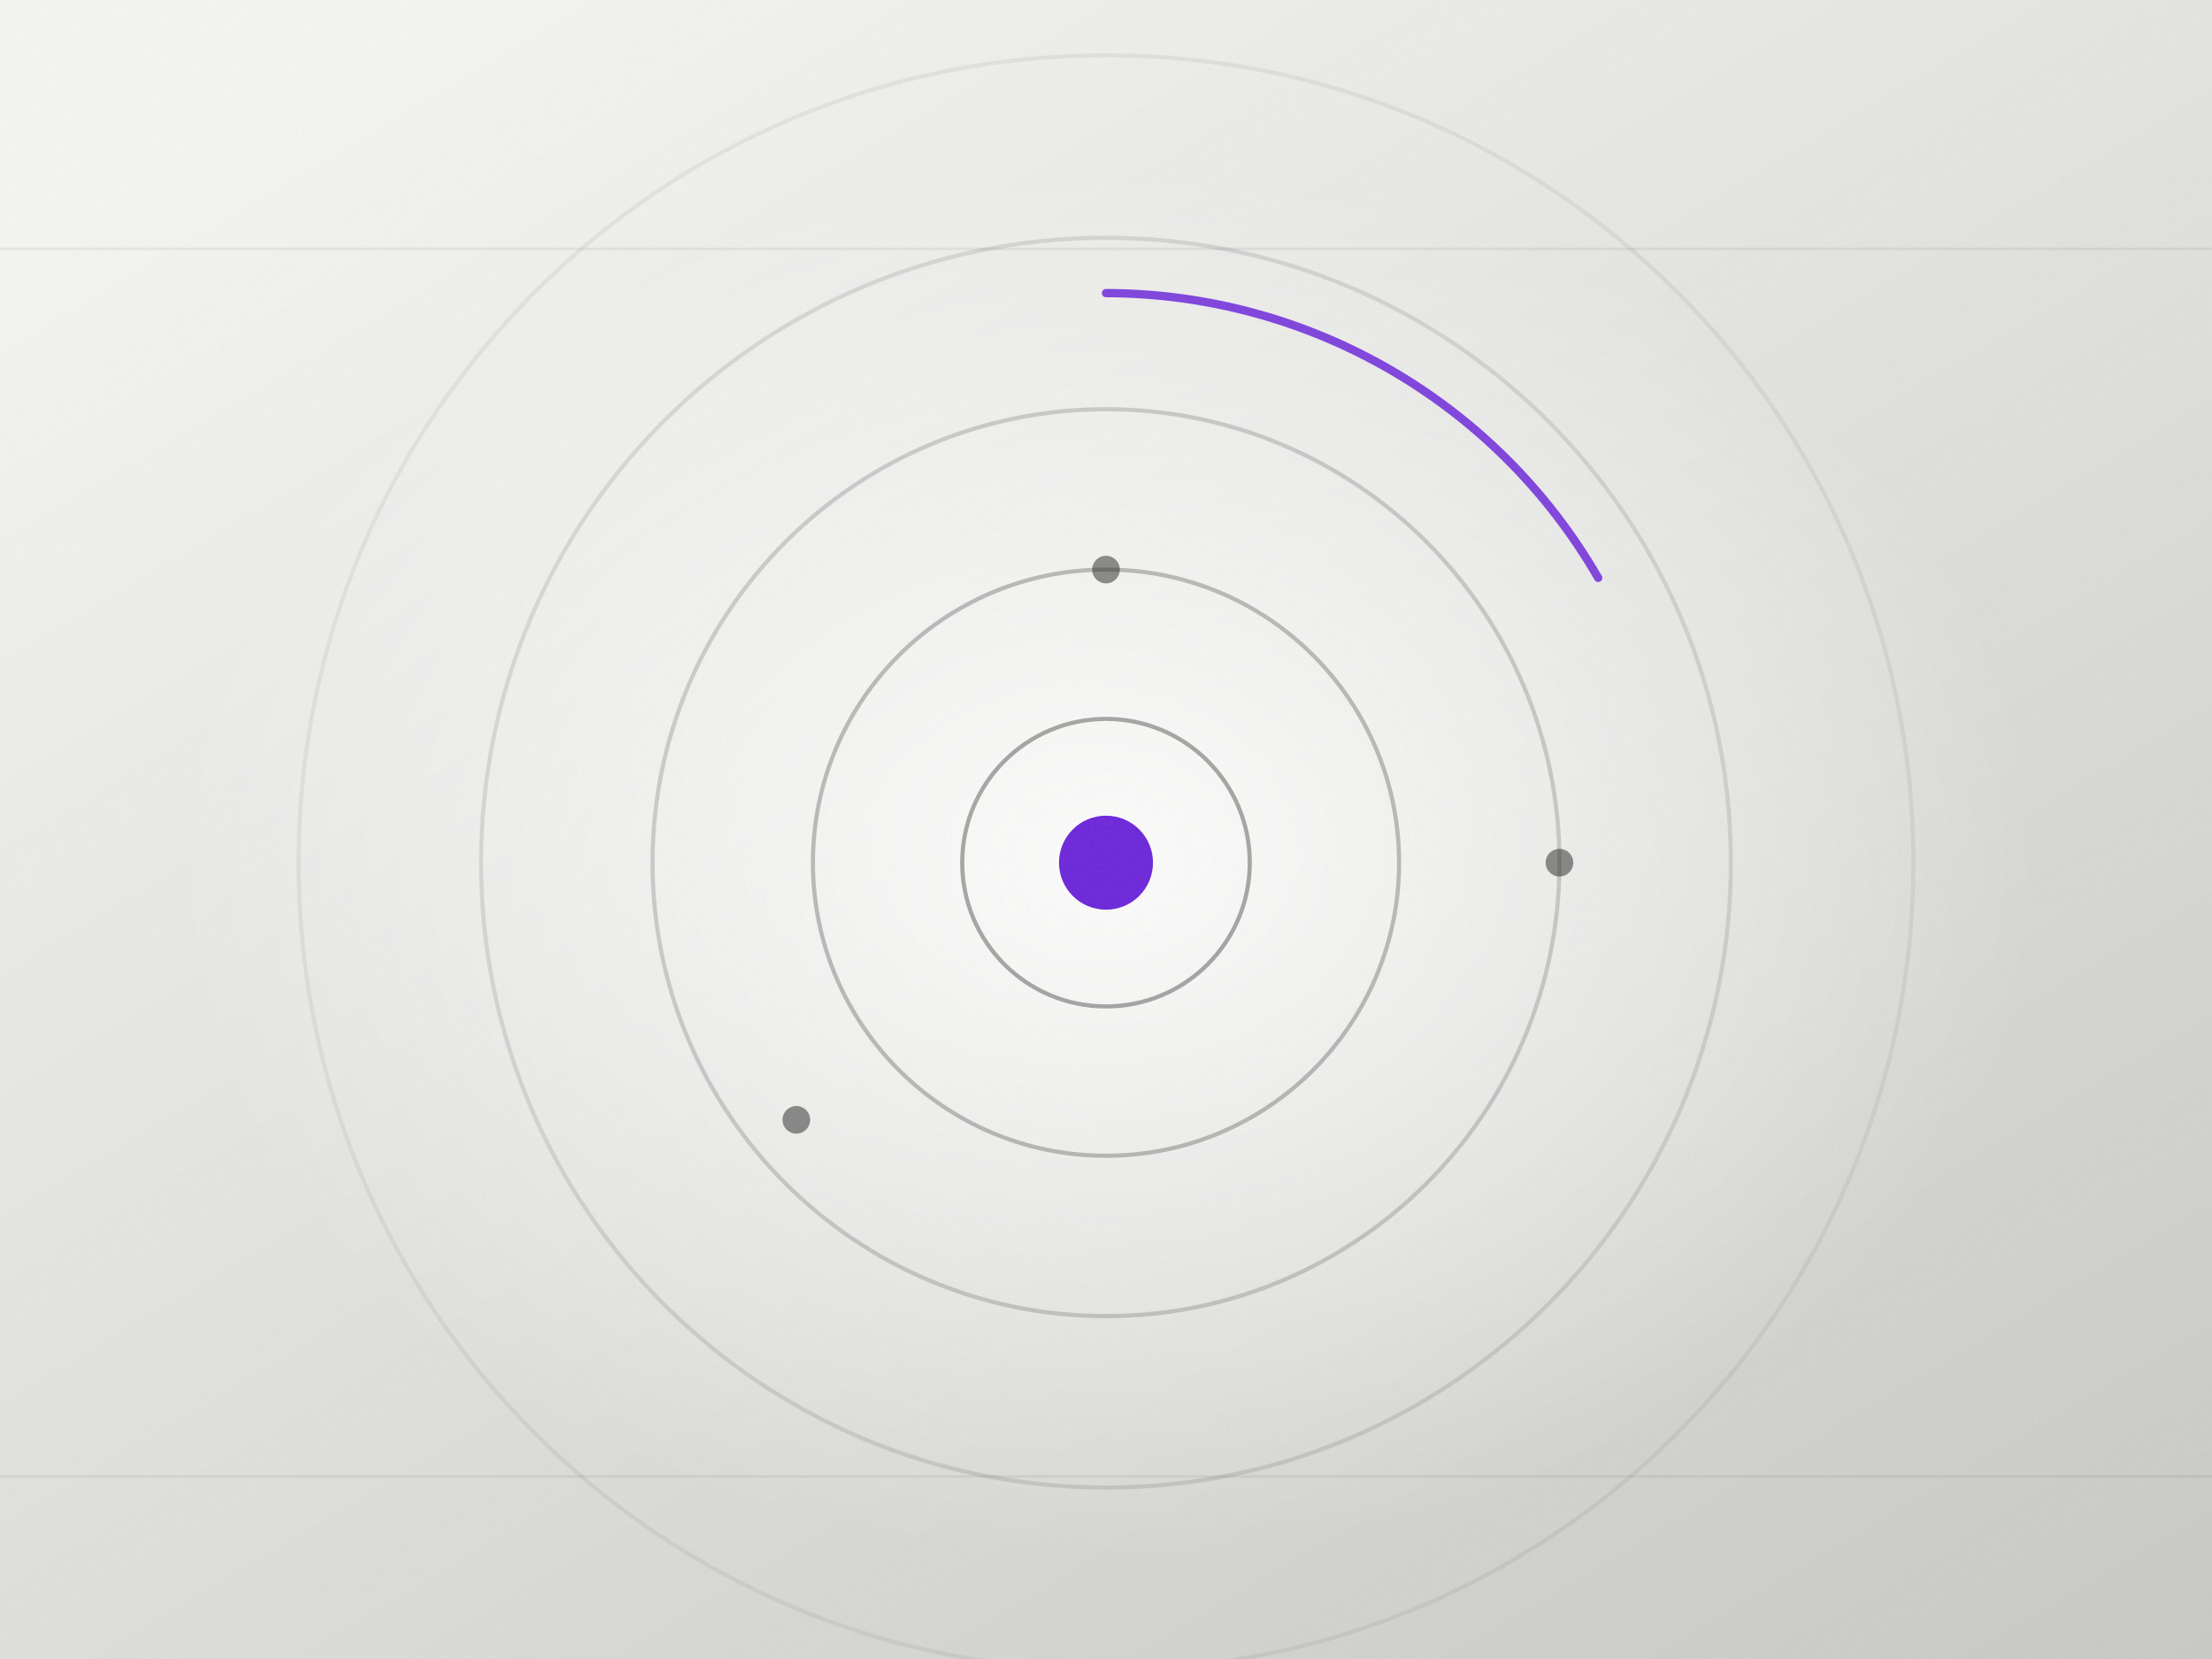
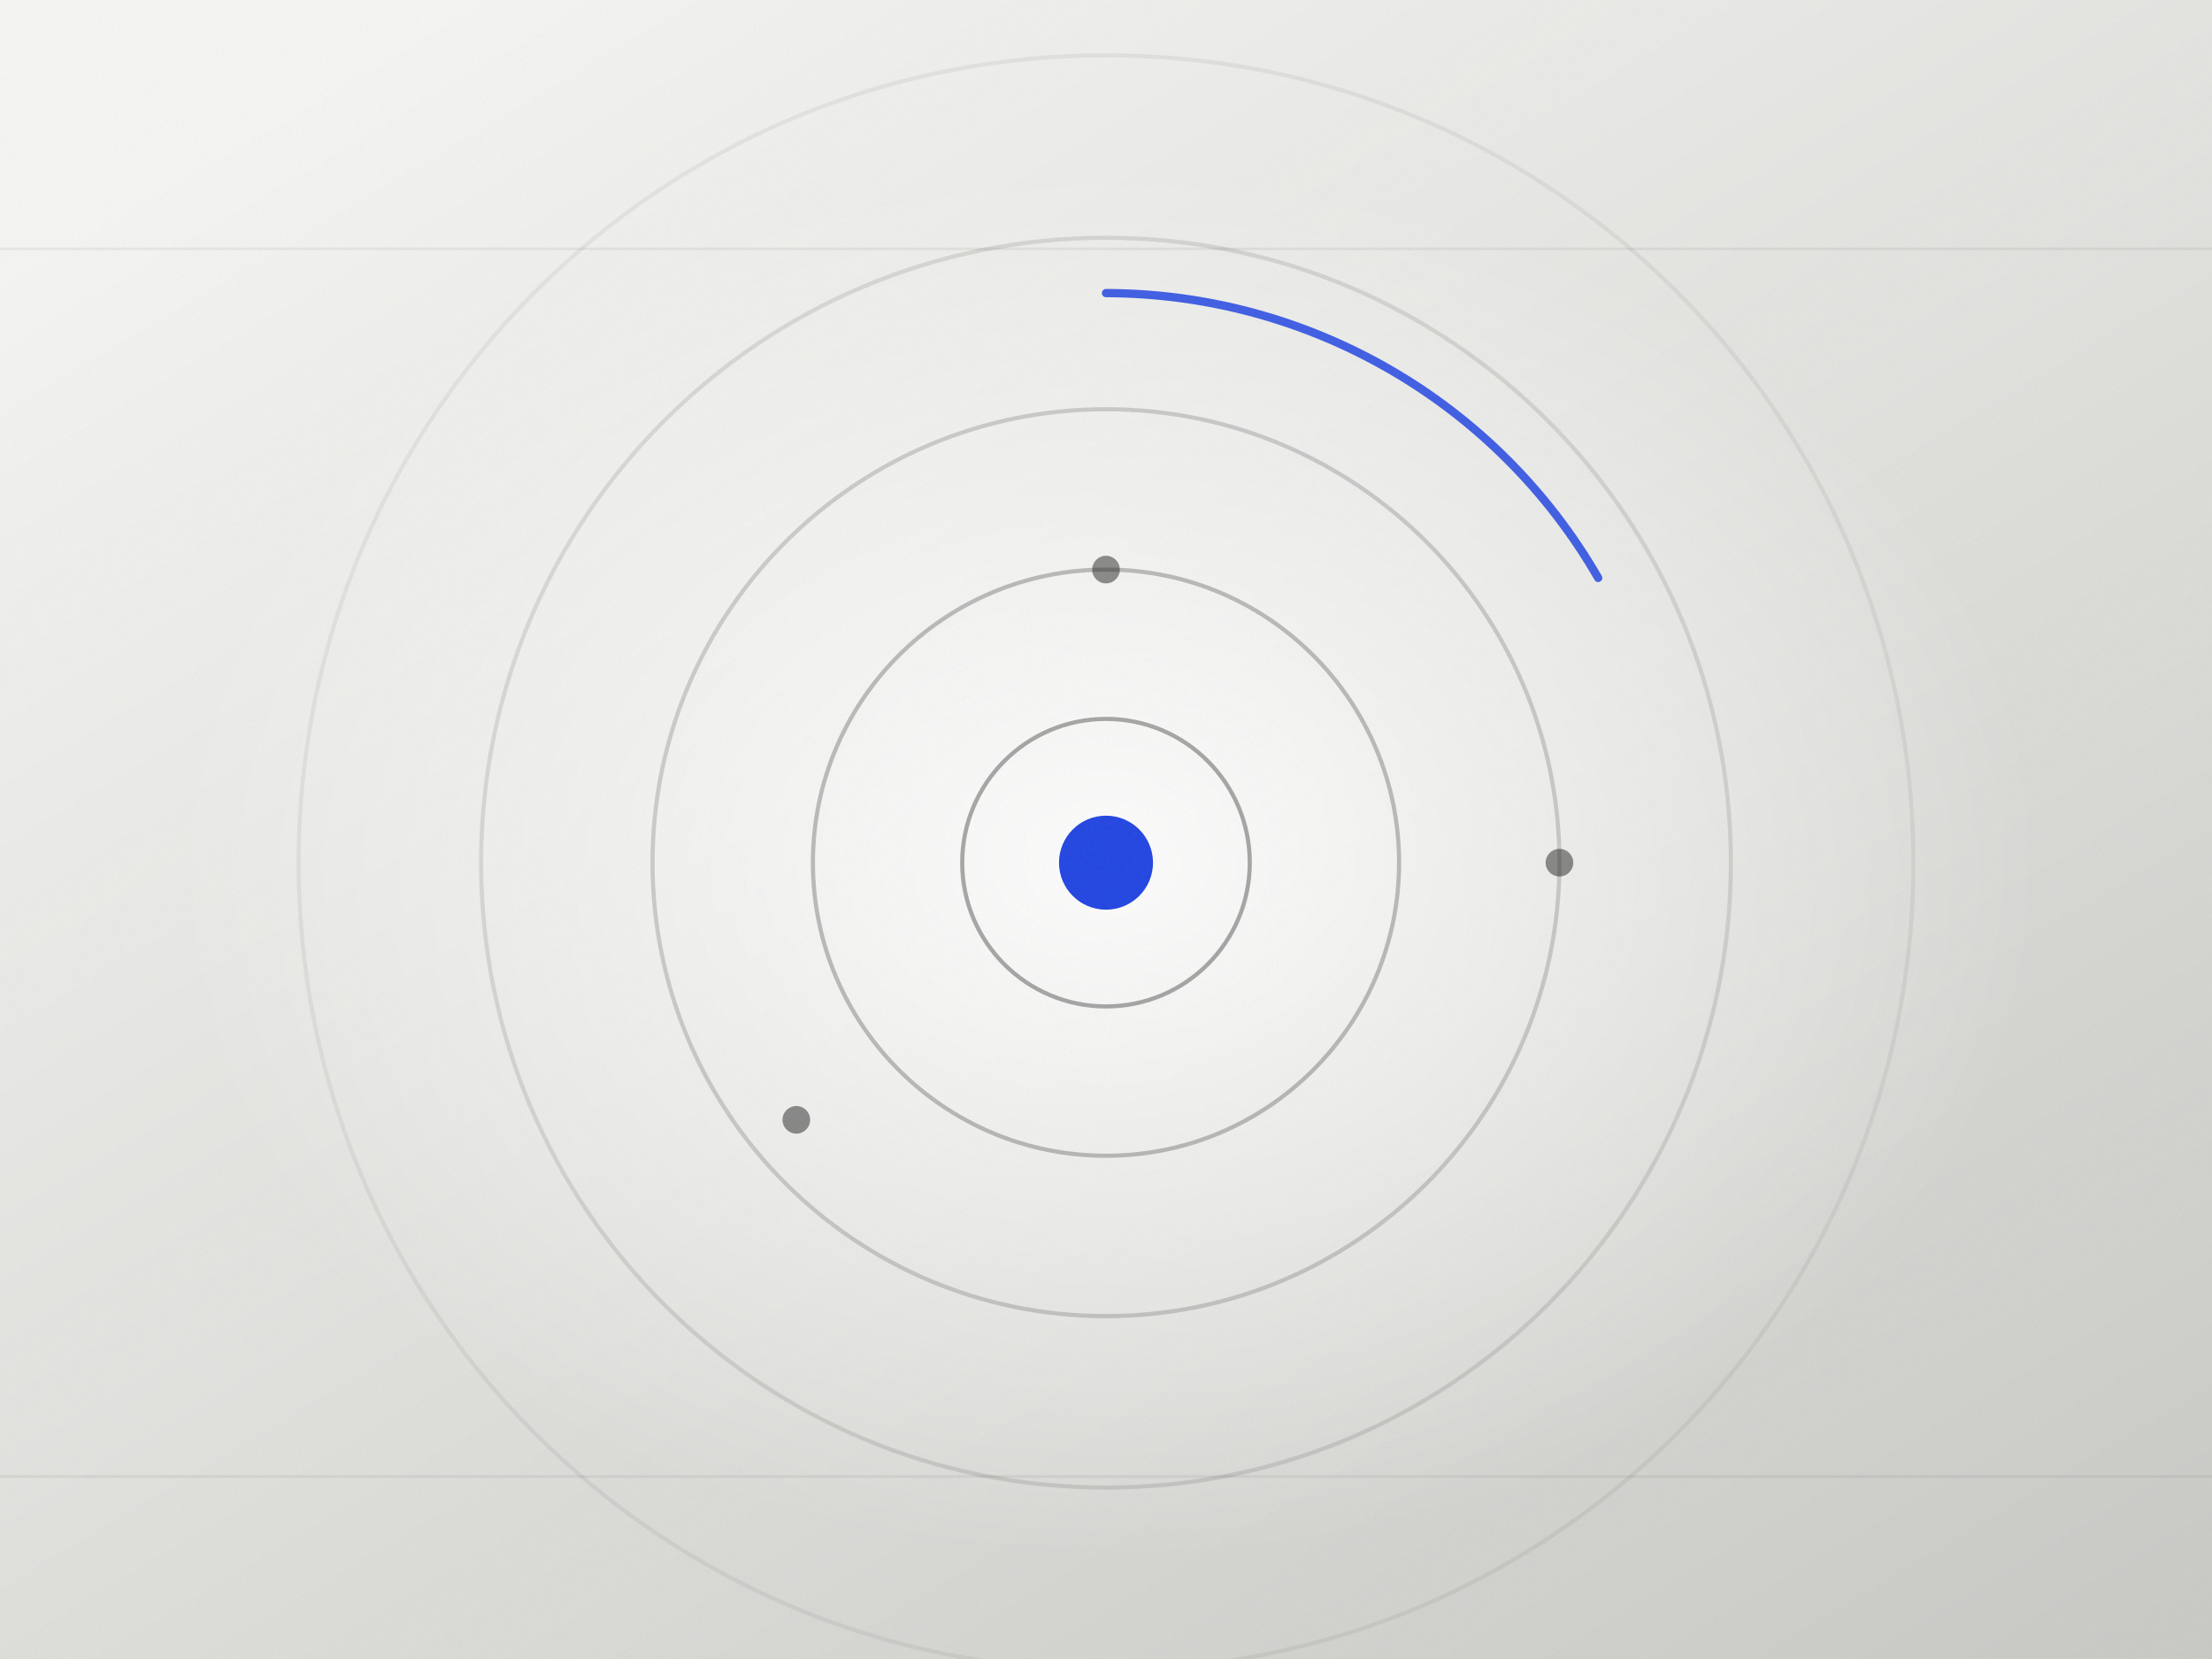
<svg xmlns="http://www.w3.org/2000/svg" viewBox="0 0 800 600" width="800" height="600" role="img" aria-label="Composition abstraite : ondes concentriques autour d'un point actif">
  <defs>
    <linearGradient id="g2" x1=".2" y1="0" x2="1" y2="1">
      <stop offset="0%" stop-color="#F4F4F2" />
      <stop offset="100%" stop-color="#C8C8C4" />
    </linearGradient>
    <radialGradient id="halo" cx="50%" cy="52%" r="42%">
      <stop offset="0%" stop-color="#FFFFFF" stop-opacity=".9" />
      <stop offset="100%" stop-color="#FFFFFF" stop-opacity="0" />
    </radialGradient>
    <filter id="n2" x="0" y="0" width="100%" height="100%">
      <feTurbulence type="fractalNoise" baseFrequency="0.9" numOctaves="3" stitchTiles="stitch" />
      <feColorMatrix type="saturate" values="0" />
    </filter>
    <clipPath id="c2">
      <rect width="800" height="600" />
    </clipPath>
  </defs>
  <g clip-path="url(#c2)">
    <rect width="800" height="600" fill="url(#g2)" />
    <rect width="800" height="600" fill="url(#halo)" />
    <g fill="none" stroke="#212121" transform="translate(400 312)">
      <circle r="52" stroke-opacity=".38" stroke-width="1.5" />
      <circle r="106" stroke-opacity=".28" stroke-width="1.5" />
      <circle r="164" stroke-opacity=".19" stroke-width="1.5" />
      <circle r="226" stroke-opacity=".12" stroke-width="1.5" />
      <circle r="292" stroke-opacity=".07" stroke-width="1.5" />
    </g>
-     <path d="M400 106a206 206 0 0 1 178 103" fill="none" stroke="#6D28D9" stroke-opacity=".85" stroke-width="3" stroke-linecap="round" />
-     <circle cx="400" cy="312" r="17" fill="#6D28D9" />
+     <path d="M400 106a206 206 0 0 1 178 103" fill="none" stroke="#2346E0" stroke-opacity=".85" stroke-width="3" stroke-linecap="round" />
+     <circle cx="400" cy="312" r="17" fill="#2346E0" />
    <g fill="#212121" fill-opacity=".5">
      <circle cx="400" cy="206" r="5" />
      <circle cx="564" cy="312" r="5" />
      <circle cx="288" cy="405" r="5" />
    </g>
    <g stroke="#212121" stroke-opacity=".07" stroke-width="1">
      <path d="M0 90h800M0 534h800" />
    </g>
    <rect width="800" height="600" filter="url(#n2)" opacity=".05" />
  </g>
</svg>
